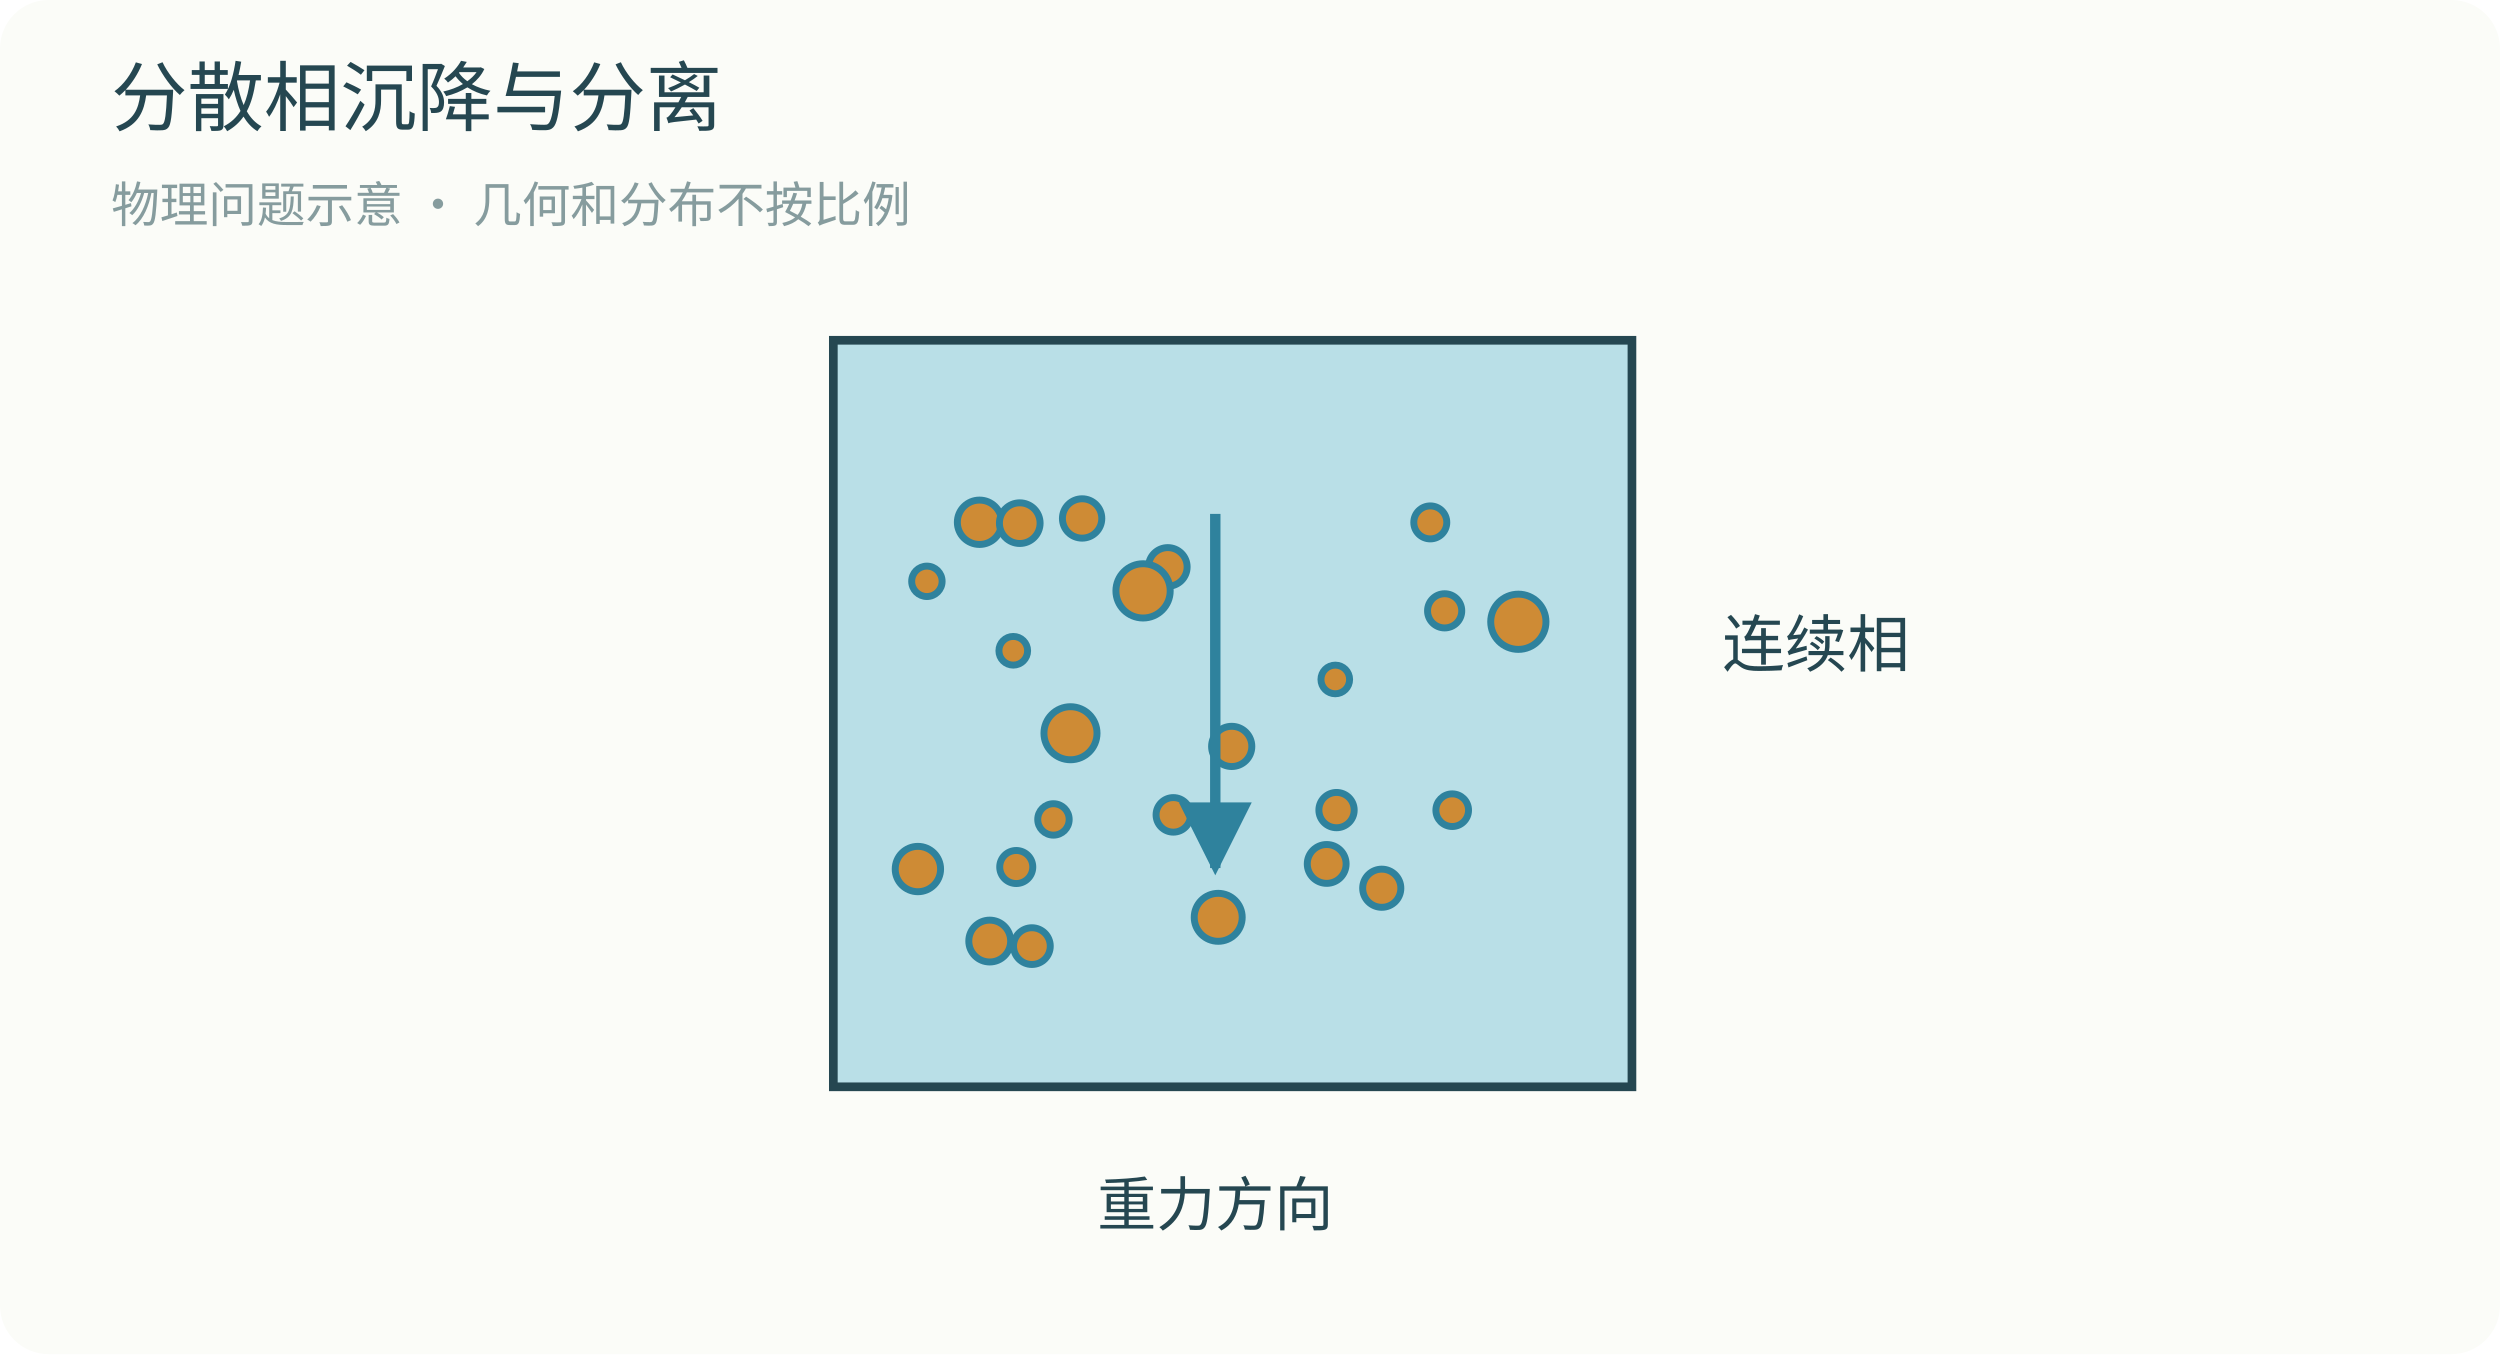
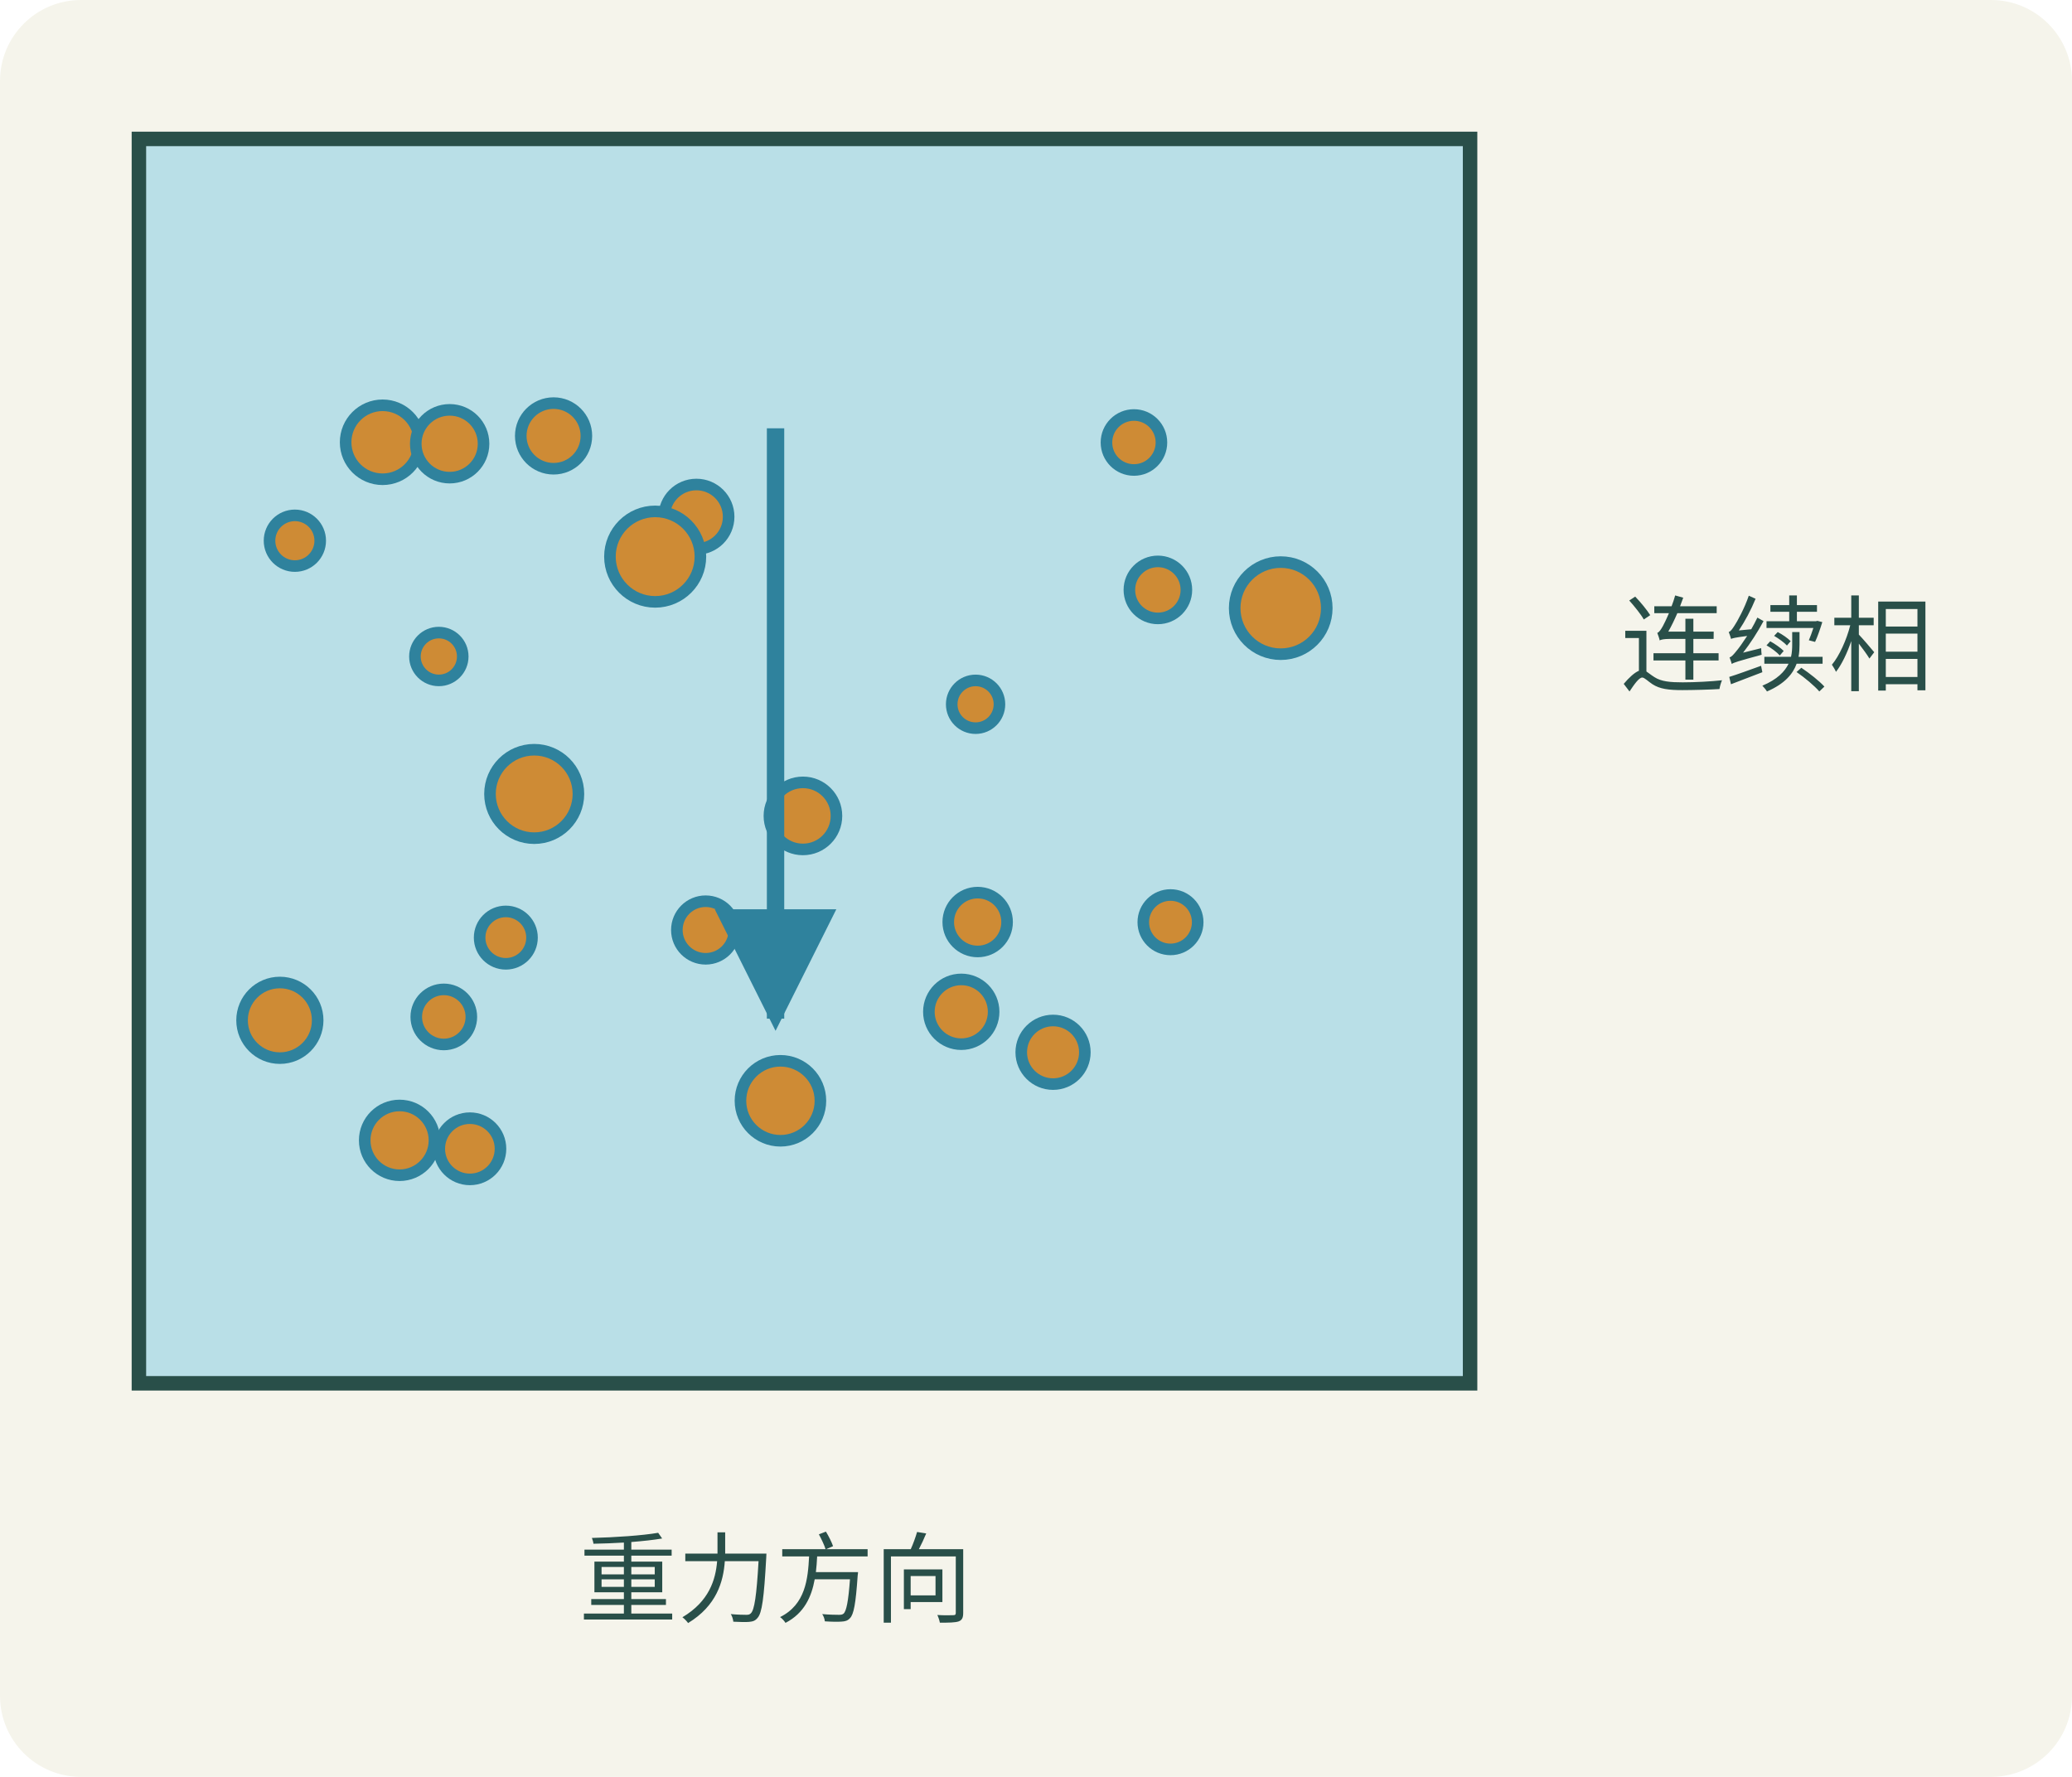
- <svg xmlns="http://www.w3.org/2000/svg" viewBox="0 0 720 390" role="img">
+ <svg xmlns="http://www.w3.org/2000/svg" viewBox="216 74 358 307" role="img" width="358" height="307">
  <defs>
    <marker id="arrow" viewBox="0 0 10 10" refX="9" refY="5" markerWidth="7" markerHeight="7" orient="auto-start-reverse">
      <path d="M0 0 L10 5 L0 10 Z" fill="context-stroke" />
    </marker>
  </defs>
-   <rect width="720" height="390" rx="14" fill="#fbfcf8" />
-   <g font-family="Microsoft YaHei,Noto Sans CJK SC,sans-serif">
-     <text x="32" y="36" font-size="22" fill="#254751" text-anchor="start">分散相沉降与分离</text>
-     <text x="32" y="64" font-size="14" fill="#869c9e" text-anchor="start">物理问题示意 · 几何和分布不按比例</text>
-     <rect x="240" y="98" width="230" height="215" rx="0" fill="#b9dfe7" stroke="#254751" stroke-width="2.5" />
-     <text x="496" y="192" font-size="18" fill="#254751" text-anchor="start">连续相</text>
-     <circle cx="282.106" cy="150.413" r="6.389" fill="#ce8b35" stroke="#2f829d" stroke-width="2" />
-     <circle cx="293.692" cy="150.669" r="5.856" fill="#ce8b35" stroke="#2f829d" stroke-width="2" />
-     <circle cx="336.327" cy="163.279" r="5.567" fill="#ce8b35" stroke="#2f829d" stroke-width="2" />
-     <circle cx="411.923" cy="150.452" r="4.75" fill="#ce8b35" stroke="#2f829d" stroke-width="2" />
-     <circle cx="266.948" cy="167.422" r="4.38" fill="#ce8b35" stroke="#2f829d" stroke-width="2" />
-     <circle cx="437.284" cy="179.071" r="7.956" fill="#ce8b35" stroke="#2f829d" stroke-width="2" />
-     <circle cx="285.04" cy="271.024" r="6.026" fill="#ce8b35" stroke="#2f829d" stroke-width="2" />
-     <circle cx="384.922" cy="233.306" r="5.083" fill="#ce8b35" stroke="#2f829d" stroke-width="2" />
-     <circle cx="303.395" cy="235.996" r="4.526" fill="#ce8b35" stroke="#2f829d" stroke-width="2" />
-     <circle cx="264.356" cy="250.284" r="6.532" fill="#ce8b35" stroke="#2f829d" stroke-width="2" />
-     <circle cx="308.3" cy="211.173" r="7.64" fill="#ce8b35" stroke="#2f829d" stroke-width="2" />
-     <circle cx="311.646" cy="149.316" r="5.669" fill="#ce8b35" stroke="#2f829d" stroke-width="2" />
-     <circle cx="291.822" cy="187.425" r="4.13" fill="#ce8b35" stroke="#2f829d" stroke-width="2" />
-     <circle cx="397.946" cy="255.81" r="5.495" fill="#ce8b35" stroke="#2f829d" stroke-width="2" />
-     <circle cx="329.201" cy="170.171" r="7.816" fill="#ce8b35" stroke="#2f829d" stroke-width="2" />
-     <circle cx="418.238" cy="233.334" r="4.7" fill="#ce8b35" stroke="#2f829d" stroke-width="2" />
-     <circle cx="292.681" cy="249.699" r="4.759" fill="#ce8b35" stroke="#2f829d" stroke-width="2" />
-     <circle cx="384.561" cy="195.682" r="4.124" fill="#ce8b35" stroke="#2f829d" stroke-width="2" />
-     <circle cx="297.186" cy="272.481" r="5.289" fill="#ce8b35" stroke="#2f829d" stroke-width="2" />
-     <circle cx="382.086" cy="248.813" r="5.594" fill="#ce8b35" stroke="#2f829d" stroke-width="2" />
-     <circle cx="350.844" cy="264.188" r="6.908" fill="#ce8b35" stroke="#2f829d" stroke-width="2" />
-     <circle cx="354.73" cy="214.967" r="5.793" fill="#ce8b35" stroke="#2f829d" stroke-width="2" />
-     <circle cx="337.922" cy="234.681" r="4.974" fill="#ce8b35" stroke="#2f829d" stroke-width="2" />
-     <circle cx="416.059" cy="175.92" r="4.925" fill="#ce8b35" stroke="#2f829d" stroke-width="2" />
-     <path d="M350,148 L350,250" stroke="#2f829d" stroke-width="3" fill="none" marker-end="url(#arrow)" />
-     <text x="350" y="353" font-size="17" fill="#254751" text-anchor="middle">重力方向</text>
+   <rect class="diagram-background" width="358" height="307" rx="14" fill="#f5f4eb" x="216" y="74" />
+   <g class="diagram-content">
+     <g font-family="Microsoft YaHei,Noto Sans CJK SC,sans-serif">
+       <rect x="240" y="98" width="230" height="215" rx="0" fill="#b9dfe7" stroke="#294f49" stroke-width="2.5" />
+       <text x="496" y="192" font-size="18" fill="#294f49" text-anchor="start">连续相</text>
+       <circle cx="282.106" cy="150.413" r="6.389" fill="#ce8b35" stroke="#2f829d" stroke-width="2" />
+       <circle cx="293.692" cy="150.669" r="5.856" fill="#ce8b35" stroke="#2f829d" stroke-width="2" />
+       <circle cx="336.327" cy="163.279" r="5.567" fill="#ce8b35" stroke="#2f829d" stroke-width="2" />
+       <circle cx="411.923" cy="150.452" r="4.75" fill="#ce8b35" stroke="#2f829d" stroke-width="2" />
+       <circle cx="266.948" cy="167.422" r="4.38" fill="#ce8b35" stroke="#2f829d" stroke-width="2" />
+       <circle cx="437.284" cy="179.071" r="7.956" fill="#ce8b35" stroke="#2f829d" stroke-width="2" />
+       <circle cx="285.04" cy="271.024" r="6.026" fill="#ce8b35" stroke="#2f829d" stroke-width="2" />
+       <circle cx="384.922" cy="233.306" r="5.083" fill="#ce8b35" stroke="#2f829d" stroke-width="2" />
+       <circle cx="303.395" cy="235.996" r="4.526" fill="#ce8b35" stroke="#2f829d" stroke-width="2" />
+       <circle cx="264.356" cy="250.284" r="6.532" fill="#ce8b35" stroke="#2f829d" stroke-width="2" />
+       <circle cx="308.3" cy="211.173" r="7.64" fill="#ce8b35" stroke="#2f829d" stroke-width="2" />
+       <circle cx="311.646" cy="149.316" r="5.669" fill="#ce8b35" stroke="#2f829d" stroke-width="2" />
+       <circle cx="291.822" cy="187.425" r="4.13" fill="#ce8b35" stroke="#2f829d" stroke-width="2" />
+       <circle cx="397.946" cy="255.81" r="5.495" fill="#ce8b35" stroke="#2f829d" stroke-width="2" />
+       <circle cx="329.201" cy="170.171" r="7.816" fill="#ce8b35" stroke="#2f829d" stroke-width="2" />
+       <circle cx="418.238" cy="233.334" r="4.7" fill="#ce8b35" stroke="#2f829d" stroke-width="2" />
+       <circle cx="292.681" cy="249.699" r="4.759" fill="#ce8b35" stroke="#2f829d" stroke-width="2" />
+       <circle cx="384.561" cy="195.682" r="4.124" fill="#ce8b35" stroke="#2f829d" stroke-width="2" />
+       <circle cx="297.186" cy="272.481" r="5.289" fill="#ce8b35" stroke="#2f829d" stroke-width="2" />
+       <circle cx="382.086" cy="248.813" r="5.594" fill="#ce8b35" stroke="#2f829d" stroke-width="2" />
+       <circle cx="350.844" cy="264.188" r="6.908" fill="#ce8b35" stroke="#2f829d" stroke-width="2" />
+       <circle cx="354.73" cy="214.967" r="5.793" fill="#ce8b35" stroke="#2f829d" stroke-width="2" />
+       <circle cx="337.922" cy="234.681" r="4.974" fill="#ce8b35" stroke="#2f829d" stroke-width="2" />
+       <circle cx="416.059" cy="175.92" r="4.925" fill="#ce8b35" stroke="#2f829d" stroke-width="2" />
+       <path d="M350,148 L350,250" stroke="#2f829d" stroke-width="3" fill="none" marker-end="url(#arrow)" />
+       <text x="350" y="353" font-size="17" fill="#294f49" text-anchor="middle">重力方向</text>
+     </g>
  </g>
</svg>
